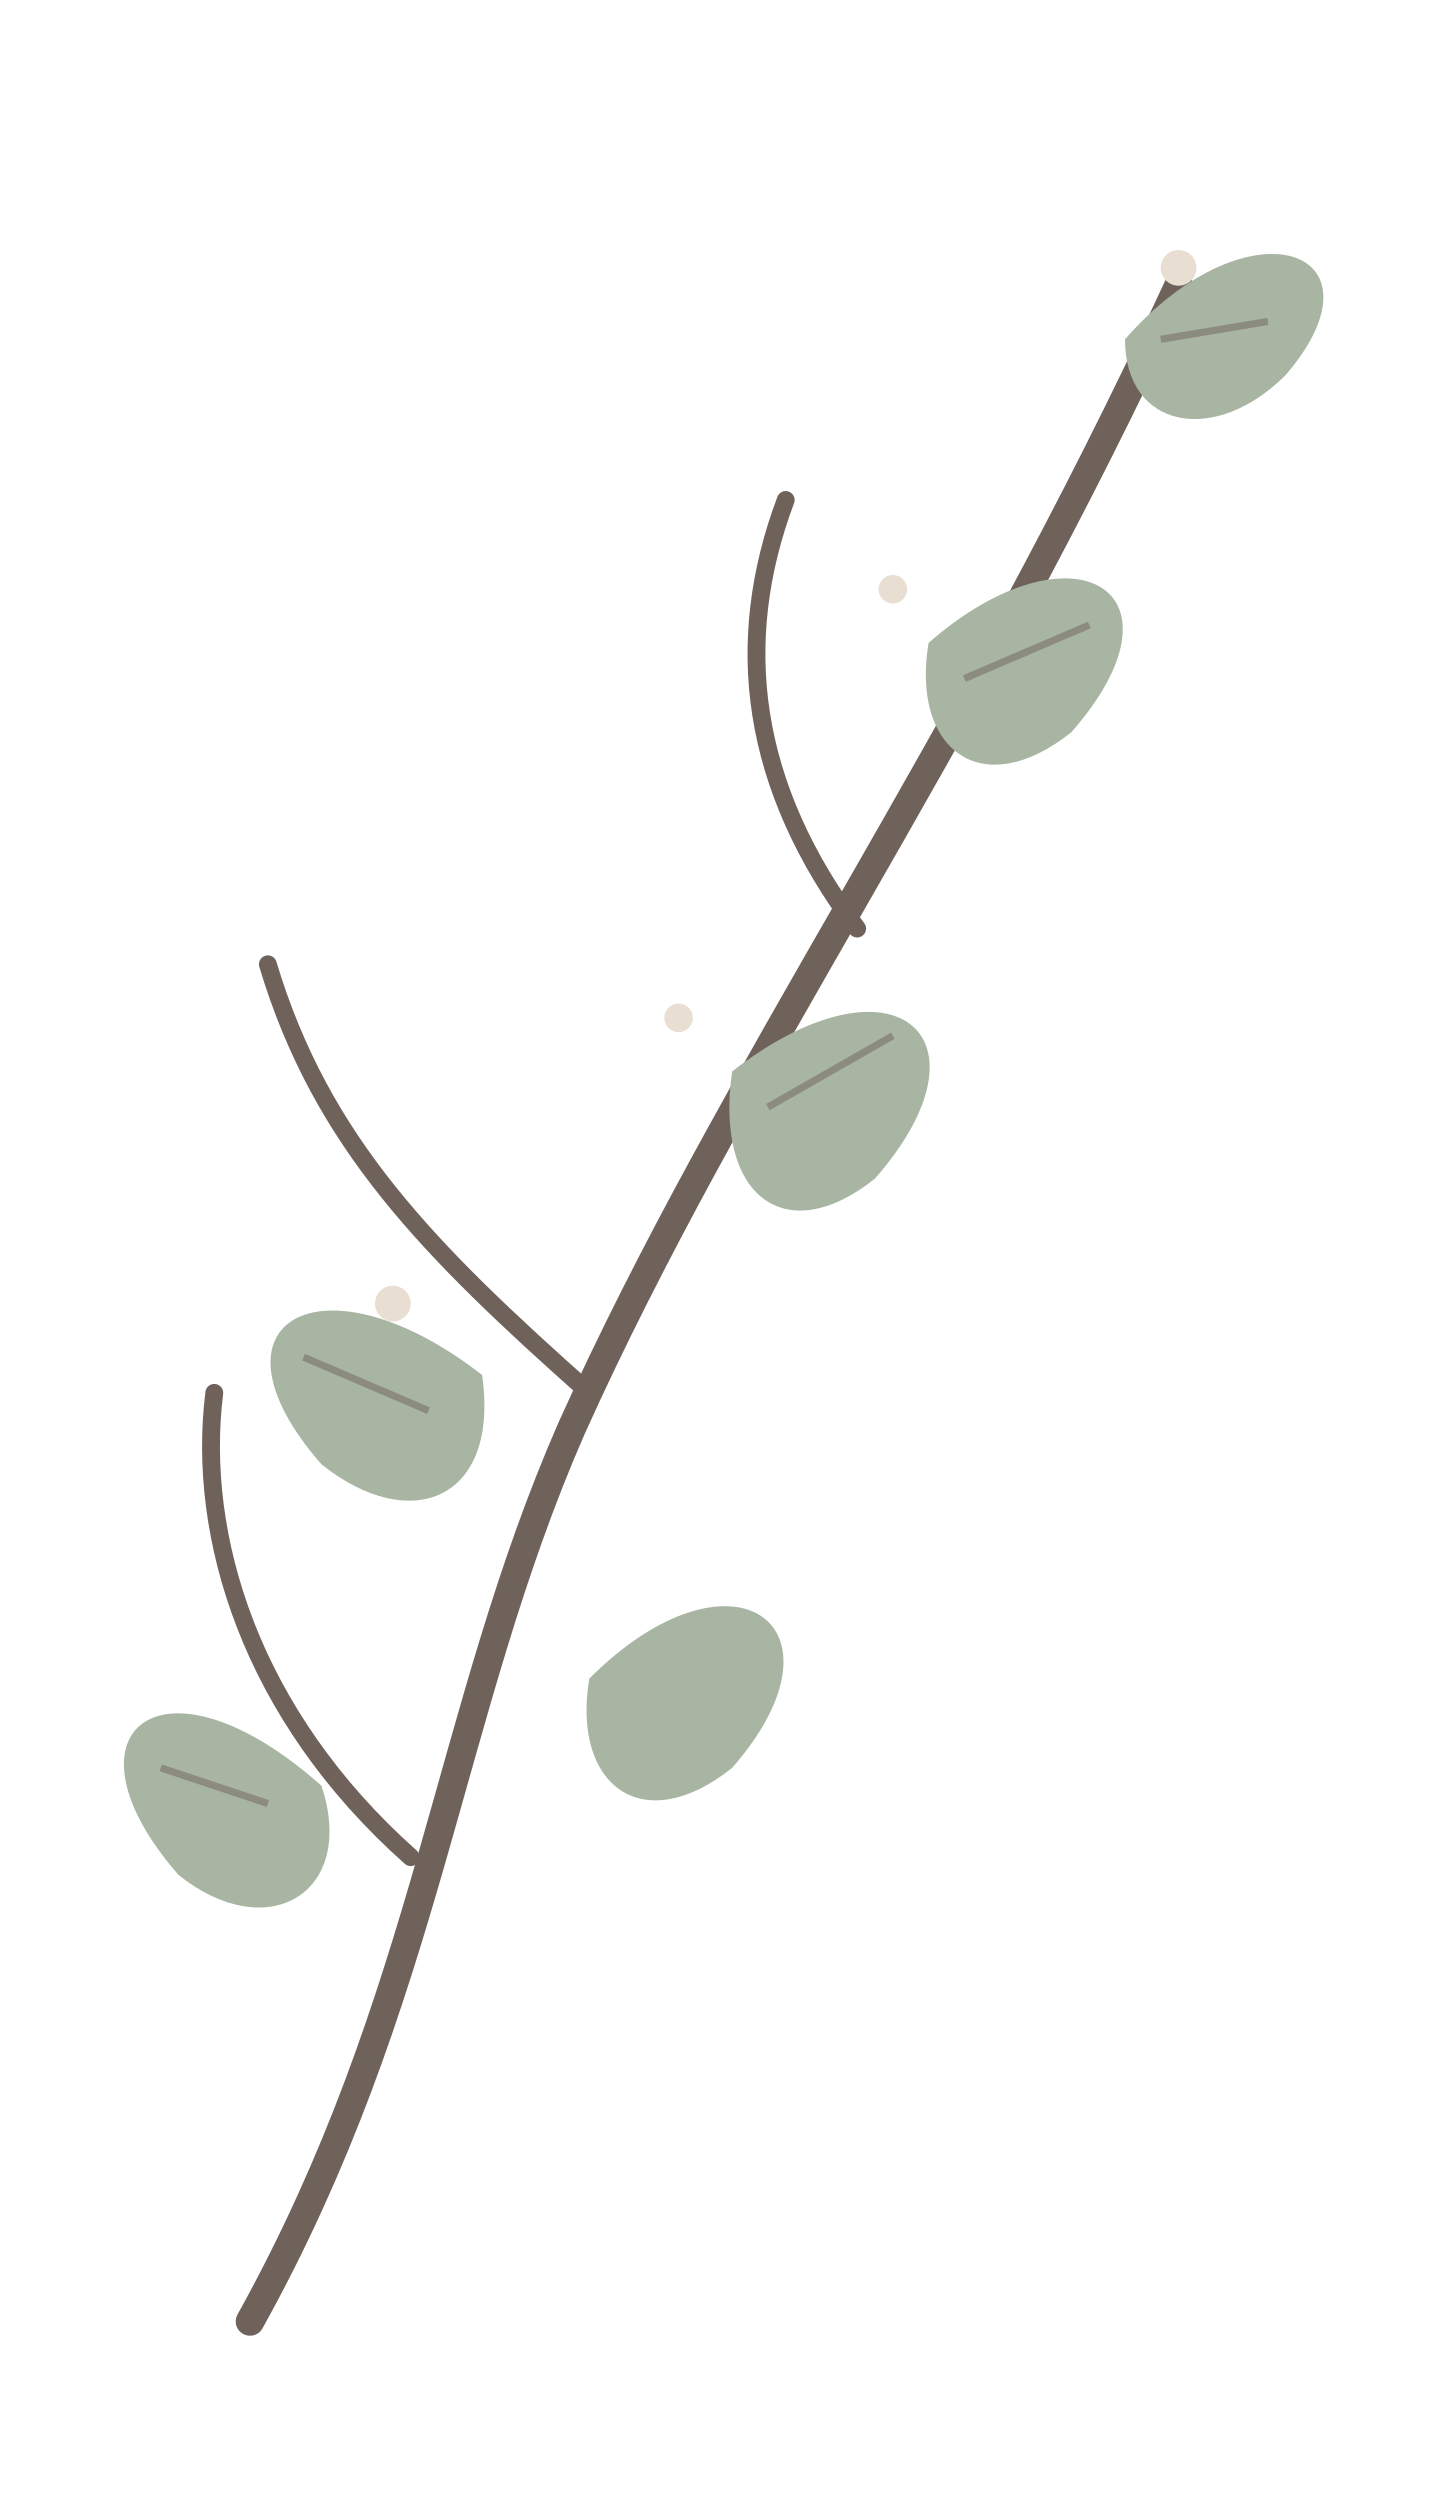
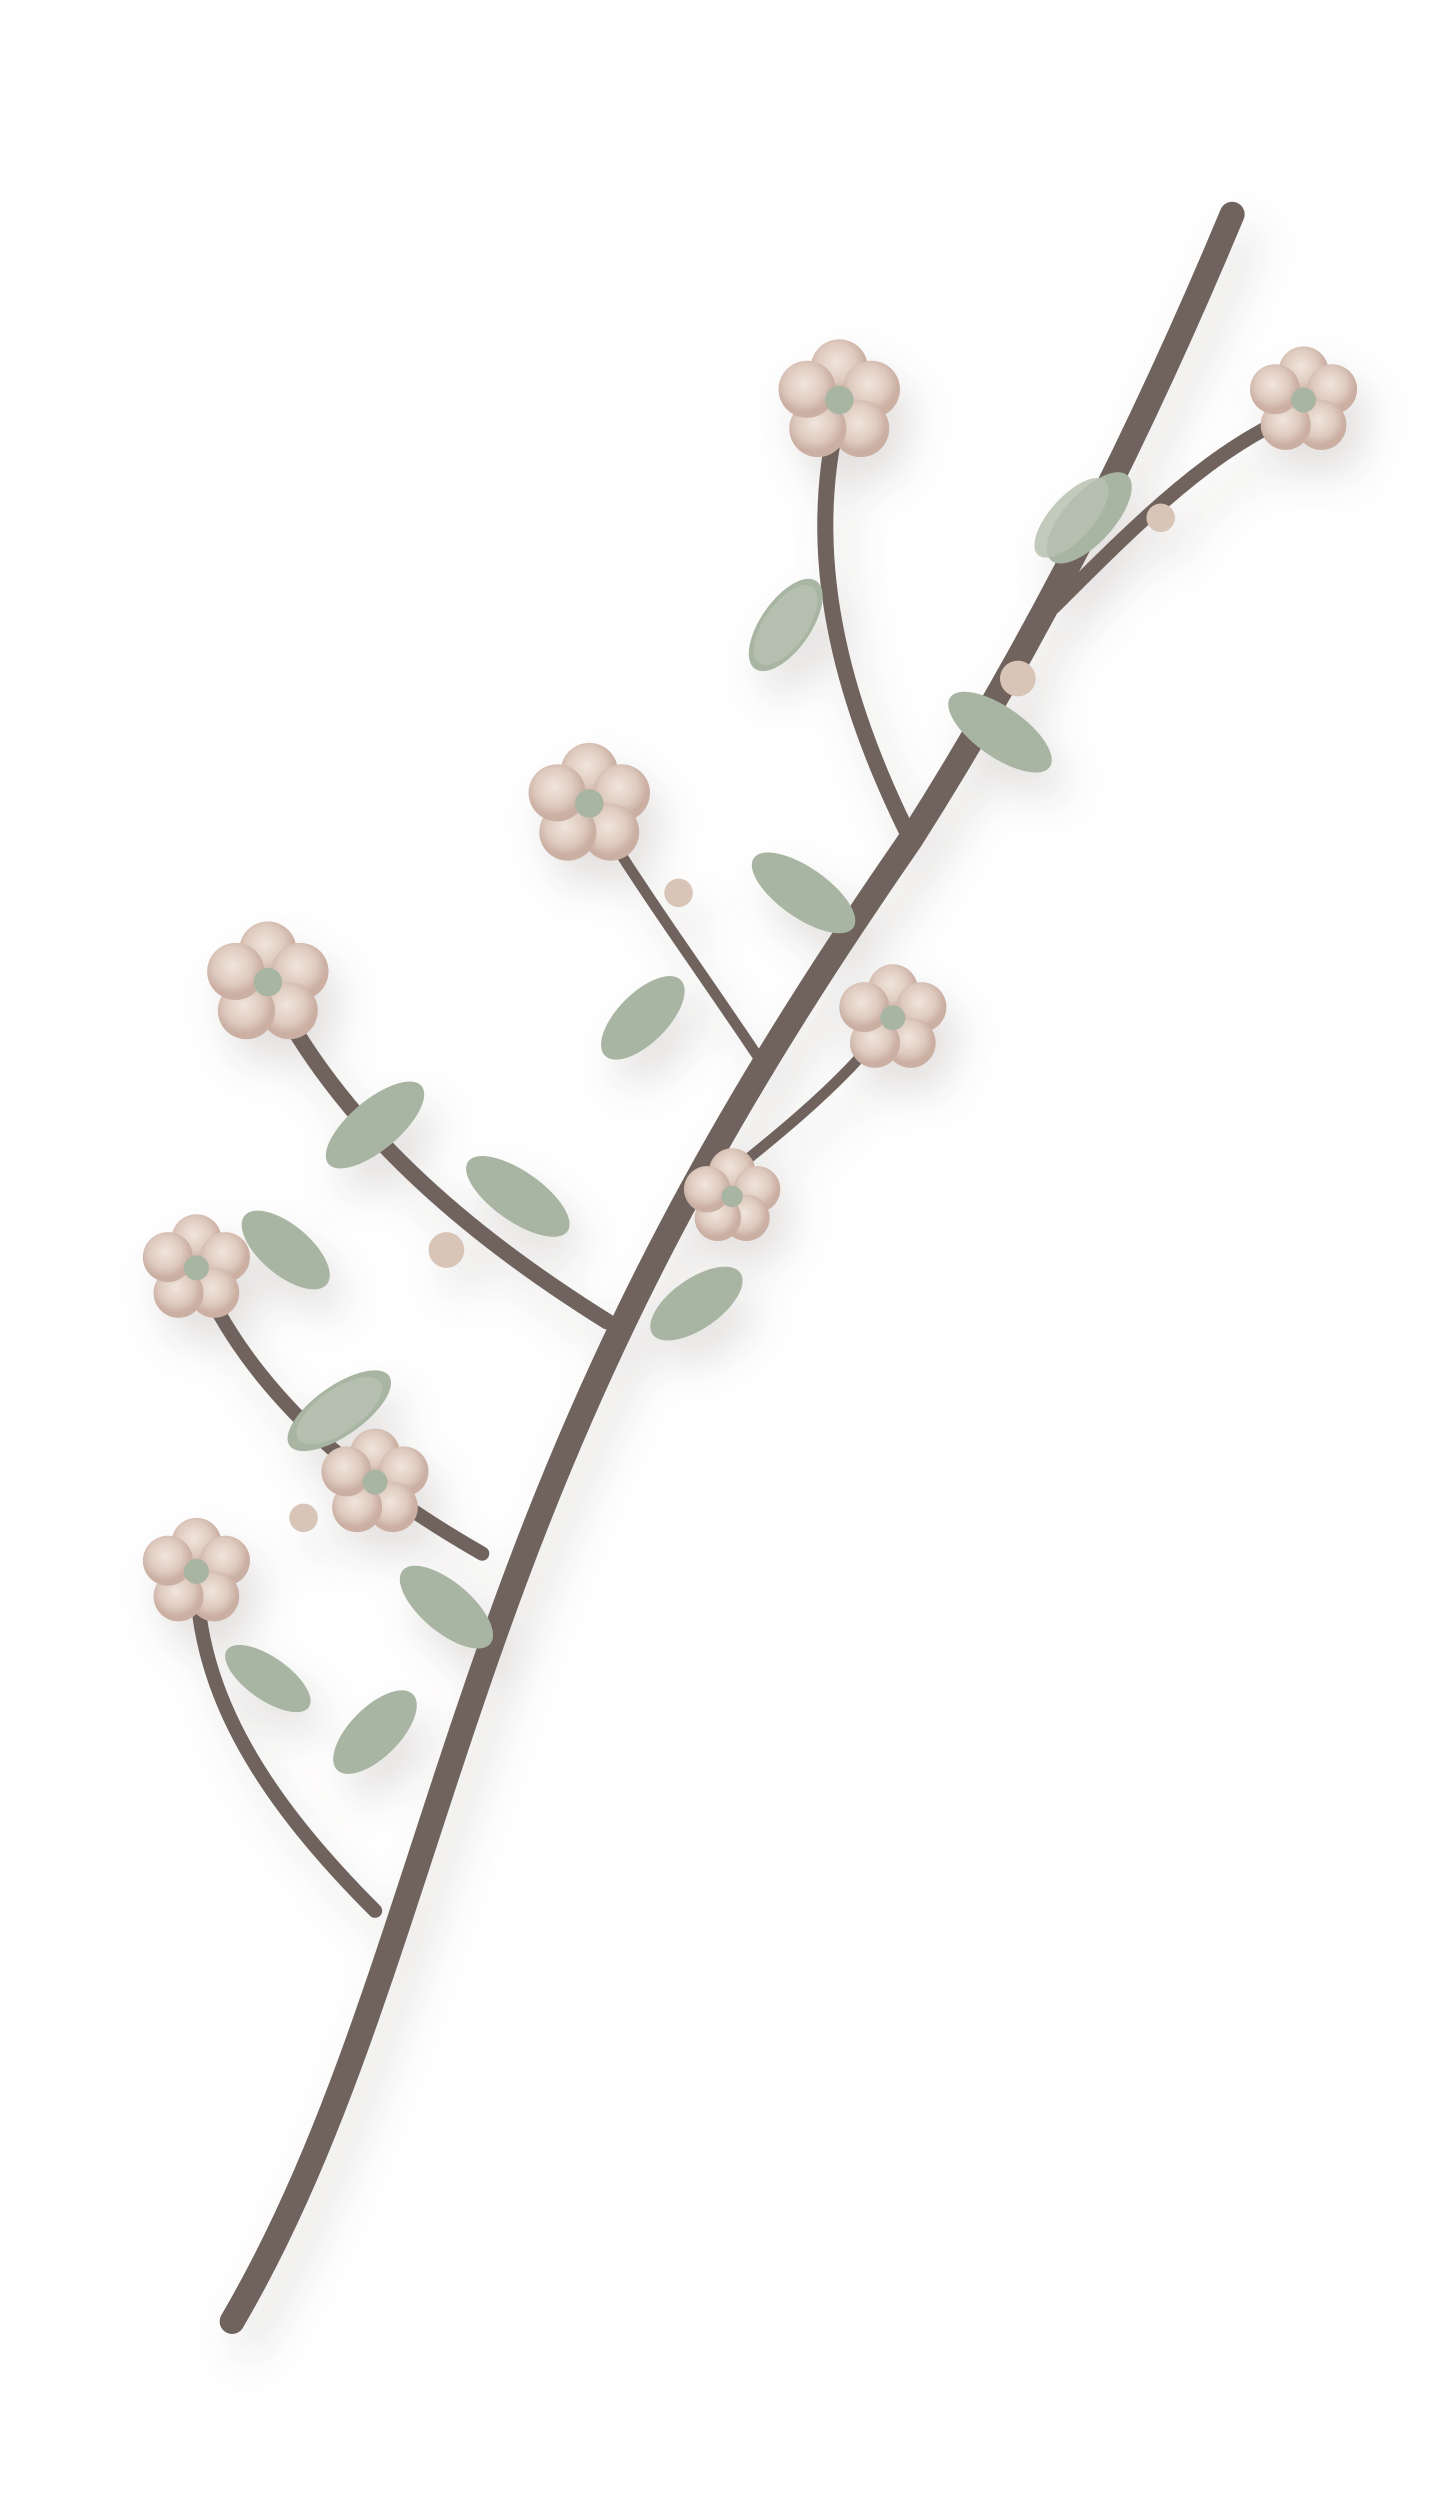
<svg xmlns="http://www.w3.org/2000/svg" viewBox="0 0 400 700">
-   <path d="M70 650             C120 560, 125 480, 160 400            C205 300, 270 210, 330 80" fill="none" stroke="#6F625B" stroke-width="8" stroke-linecap="round" />
-   <path d="M240 260             C210 220, 205 180, 220 140" fill="none" stroke="#6F625B" stroke-width="5" stroke-linecap="round" />
-   <path d="M165 390             C120 350, 90 320, 75 270" fill="none" stroke="#6F625B" stroke-width="5" stroke-linecap="round" />
-   <path d="M115 520             C70 480, 55 430, 60 390" fill="none" stroke="#6F625B" stroke-width="5" stroke-linecap="round" />
-   <g fill="#A8B5A2">
-     <path d="             M315 95             C350 55, 390 70, 360 105             C340 125, 315 120, 315 95 Z         " />
-     <path d="             M260 180             C300 145, 335 165, 300 205             C275 225, 255 210, 260 180 Z         " />
-     <path d="             M205 300             C250 265, 280 290, 245 330             C220 350, 200 335, 205 300 Z         " />
-     <path d="             M135 385             C90 350, 55 370, 90 410             C115 430, 140 420, 135 385 Z         " />
-     <path d="             M90 500             C45 460, 15 485, 50 525             C75 545, 100 530, 90 500 Z         " />
-     <path d="             M165 470             C205 430, 240 455, 205 495             C180 515, 160 500, 165 470 Z         " />
-   </g>
-   <g fill="none" stroke="#6F625B" stroke-width="2" opacity="0.5">
-     <path d="M325 95 L355 90" />
-     <path d="M270 190 L305 175" />
-     <path d="M215 310 L250 290" />
-     <path d="M120 395 L85 380" />
-     <path d="M75 505 L45 495" />
-   </g>
-   <g fill="#E8DED2">
-     <circle cx="330" cy="75" r="5" />
-     <circle cx="250" cy="165" r="4" />
-     <circle cx="190" cy="285" r="4" />
-     <circle cx="110" cy="365" r="5" />
+   <defs>
+     <filter id="shadow" x="-40%" y="-40%" width="180%" height="180%">
+       <feDropShadow dx="4" dy="7" stdDeviation="6" flood-color="#6F625B" flood-opacity="0.20" />
+     </filter>
+     <filter id="softBlur">
+       <feGaussianBlur stdDeviation="1.4" />
+     </filter>
+     <radialGradient id="flower" cx="45%" cy="40%">
+       <stop offset="0%" stop-color="#F0E5DC" />
+       <stop offset="65%" stop-color="#DFCBC0" />
+       <stop offset="100%" stop-color="#CBAFA3" />
+     </radialGradient>
+   </defs>
+   <g filter="url(#shadow)">
+     <path d="                 M65 650                 C100 590 115 520 145 440                 C175 360 210 300 255 235                 C290 180 320 120 345 60             " fill="none" stroke="#6F625B" stroke-width="7" stroke-linecap="round" />
+     <path d="                 M255 235                 C235 195 225 155 235 115             " fill="none" stroke="#6F625B" stroke-width="4.5" stroke-linecap="round" />
+     <path d="                 M295 170                 C320 145 340 125 365 115             " fill="none" stroke="#6F625B" stroke-width="4" stroke-linecap="round" />
+     <path d="                 M170 370                 C130 345 95 315 75 275             " fill="none" stroke="#6F625B" stroke-width="4.5" stroke-linecap="round" />
+     <path d="                 M135 435                 C100 415 70 390 55 355             " fill="none" stroke="#6F625B" stroke-width="4" stroke-linecap="round" />
+     <path d="                 M105 535                 C75 505 55 475 55 440             " fill="none" stroke="#6F625B" stroke-width="4" stroke-linecap="round" />
+     <path d="                 M215 300                 C195 270 180 250 165 225             " fill="none" stroke="#6F625B" stroke-width="3" stroke-linecap="round" />
+     <path d="                 M190 340                 C215 320 235 305 250 285             " fill="none" stroke="#6F625B" stroke-width="3" stroke-linecap="round" />
+     <g fill="#A8B5A2">
+       <ellipse cx="305" cy="145" rx="16" ry="7" transform="rotate(-48 305 145)" />
+       <ellipse cx="280" cy="205" rx="17" ry="7" transform="rotate(35 280 205)" />
+       <ellipse cx="220" cy="175" rx="15" ry="7" transform="rotate(-55 220 175)" />
+       <ellipse cx="225" cy="250" rx="17" ry="7" transform="rotate(35 225 250)" />
+       <ellipse cx="180" cy="285" rx="15" ry="7" transform="rotate(-45 180 285)" />
+       <ellipse cx="145" cy="335" rx="17" ry="7" transform="rotate(35 145 335)" />
+       <ellipse cx="195" cy="365" rx="15" ry="7" transform="rotate(-35 195 365)" />
+       <ellipse cx="105" cy="315" rx="17" ry="7" transform="rotate(-40 105 315)" />
+       <ellipse cx="80" cy="350" rx="15" ry="7" transform="rotate(40 80 350)" />
+       <ellipse cx="95" cy="395" rx="17" ry="7" transform="rotate(-35 95 395)" />
+       <ellipse cx="125" cy="450" rx="16" ry="7" transform="rotate(40 125 450)" />
+       <ellipse cx="105" cy="485" rx="15" ry="7" transform="rotate(-45 105 485)" />
+       <ellipse cx="75" cy="470" rx="14" ry="6" transform="rotate(35 75 470)" />
+     </g>
+     <g fill="#B7C1B2" opacity="0.85">
+       <ellipse cx="300" cy="145" rx="14" ry="6" transform="rotate(-48 300 145)" />
+       <ellipse cx="220" cy="175" rx="13" ry="6" transform="rotate(-55 220 175)" />
+       <ellipse cx="95" cy="395" rx="14" ry="6" transform="rotate(-35 95 395)" />
+     </g>
+     <g transform="translate(235 112)">
+       <circle cx="0" cy="-9" r="8" fill="url(#flower)" />
+       <circle cx="9" cy="-3" r="8" fill="url(#flower)" />
+       <circle cx="6" cy="8" r="8" fill="url(#flower)" />
+       <circle cx="-6" cy="8" r="8" fill="url(#flower)" />
+       <circle cx="-9" cy="-3" r="8" fill="url(#flower)" />
+       <circle cx="0" cy="0" r="4" fill="#A8B5A2" />
+     </g>
+     <g transform="translate(365 112)">
+       <circle cx="0" cy="-8" r="7" fill="url(#flower)" />
+       <circle cx="8" cy="-3" r="7" fill="url(#flower)" />
+       <circle cx="5" cy="7" r="7" fill="url(#flower)" />
+       <circle cx="-5" cy="7" r="7" fill="url(#flower)" />
+       <circle cx="-8" cy="-3" r="7" fill="url(#flower)" />
+       <circle cx="0" cy="0" r="3.5" fill="#A8B5A2" />
+     </g>
+     <g transform="translate(165 225)">
+       <circle cx="0" cy="-9" r="8" fill="url(#flower)" />
+       <circle cx="9" cy="-3" r="8" fill="url(#flower)" />
+       <circle cx="6" cy="8" r="8" fill="url(#flower)" />
+       <circle cx="-6" cy="8" r="8" fill="url(#flower)" />
+       <circle cx="-9" cy="-3" r="8" fill="url(#flower)" />
+       <circle cx="0" cy="0" r="4" fill="#A8B5A2" />
+     </g>
+     <g transform="translate(250 285)">
+       <circle cx="0" cy="-8" r="7" fill="url(#flower)" />
+       <circle cx="8" cy="-3" r="7" fill="url(#flower)" />
+       <circle cx="5" cy="7" r="7" fill="url(#flower)" />
+       <circle cx="-5" cy="7" r="7" fill="url(#flower)" />
+       <circle cx="-8" cy="-3" r="7" fill="url(#flower)" />
+       <circle cx="0" cy="0" r="3.5" fill="#A8B5A2" />
+     </g>
+     <g transform="translate(75 275)">
+       <circle cx="0" cy="-9" r="8" fill="url(#flower)" />
+       <circle cx="9" cy="-3" r="8" fill="url(#flower)" />
+       <circle cx="6" cy="8" r="8" fill="url(#flower)" />
+       <circle cx="-6" cy="8" r="8" fill="url(#flower)" />
+       <circle cx="-9" cy="-3" r="8" fill="url(#flower)" />
+       <circle cx="0" cy="0" r="4" fill="#A8B5A2" />
+     </g>
+     <g transform="translate(55 355)">
+       <circle cx="0" cy="-8" r="7" fill="url(#flower)" />
+       <circle cx="8" cy="-3" r="7" fill="url(#flower)" />
+       <circle cx="5" cy="7" r="7" fill="url(#flower)" />
+       <circle cx="-5" cy="7" r="7" fill="url(#flower)" />
+       <circle cx="-8" cy="-3" r="7" fill="url(#flower)" />
+       <circle cx="0" cy="0" r="3.5" fill="#A8B5A2" />
+     </g>
+     <g transform="translate(105 415)">
+       <circle cx="0" cy="-8" r="7" fill="url(#flower)" />
+       <circle cx="8" cy="-3" r="7" fill="url(#flower)" />
+       <circle cx="5" cy="7" r="7" fill="url(#flower)" />
+       <circle cx="-5" cy="7" r="7" fill="url(#flower)" />
+       <circle cx="-8" cy="-3" r="7" fill="url(#flower)" />
+       <circle cx="0" cy="0" r="3.5" fill="#A8B5A2" />
+     </g>
+     <g transform="translate(55 440)">
+       <circle cx="0" cy="-8" r="7" fill="url(#flower)" />
+       <circle cx="8" cy="-3" r="7" fill="url(#flower)" />
+       <circle cx="5" cy="7" r="7" fill="url(#flower)" />
+       <circle cx="-5" cy="7" r="7" fill="url(#flower)" />
+       <circle cx="-8" cy="-3" r="7" fill="url(#flower)" />
+       <circle cx="0" cy="0" r="3.5" fill="#A8B5A2" />
+     </g>
+     <g transform="translate(205 335)">
+       <circle cx="0" cy="-7" r="6.5" fill="url(#flower)" />
+       <circle cx="7" cy="-2" r="6.5" fill="url(#flower)" />
+       <circle cx="4" cy="6" r="6.5" fill="url(#flower)" />
+       <circle cx="-4" cy="6" r="6.5" fill="url(#flower)" />
+       <circle cx="-7" cy="-2" r="6.5" fill="url(#flower)" />
+       <circle cx="0" cy="0" r="3" fill="#A8B5A2" />
+     </g>
+     <g fill="#D9C5B8">
+       <circle cx="285" cy="190" r="5" />
+       <circle cx="325" cy="145" r="4" />
+       <circle cx="190" cy="250" r="4" />
+       <circle cx="125" cy="350" r="5" />
+       <circle cx="85" cy="425" r="4" />
+     </g>
  </g>
</svg>
